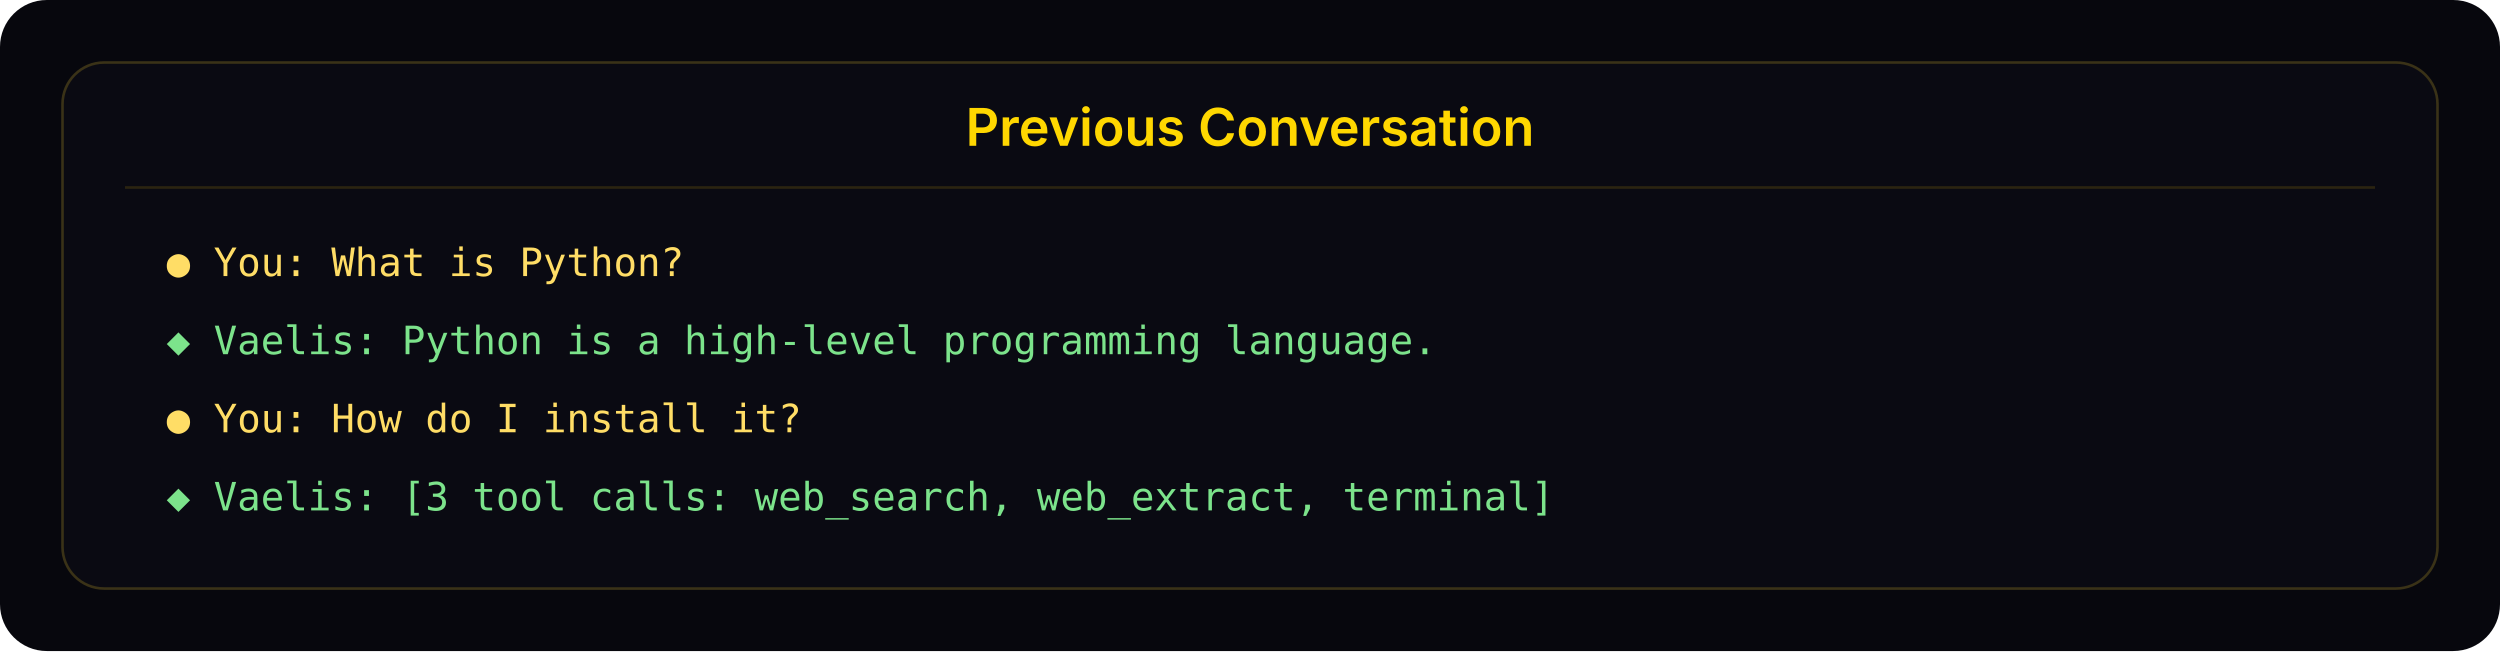
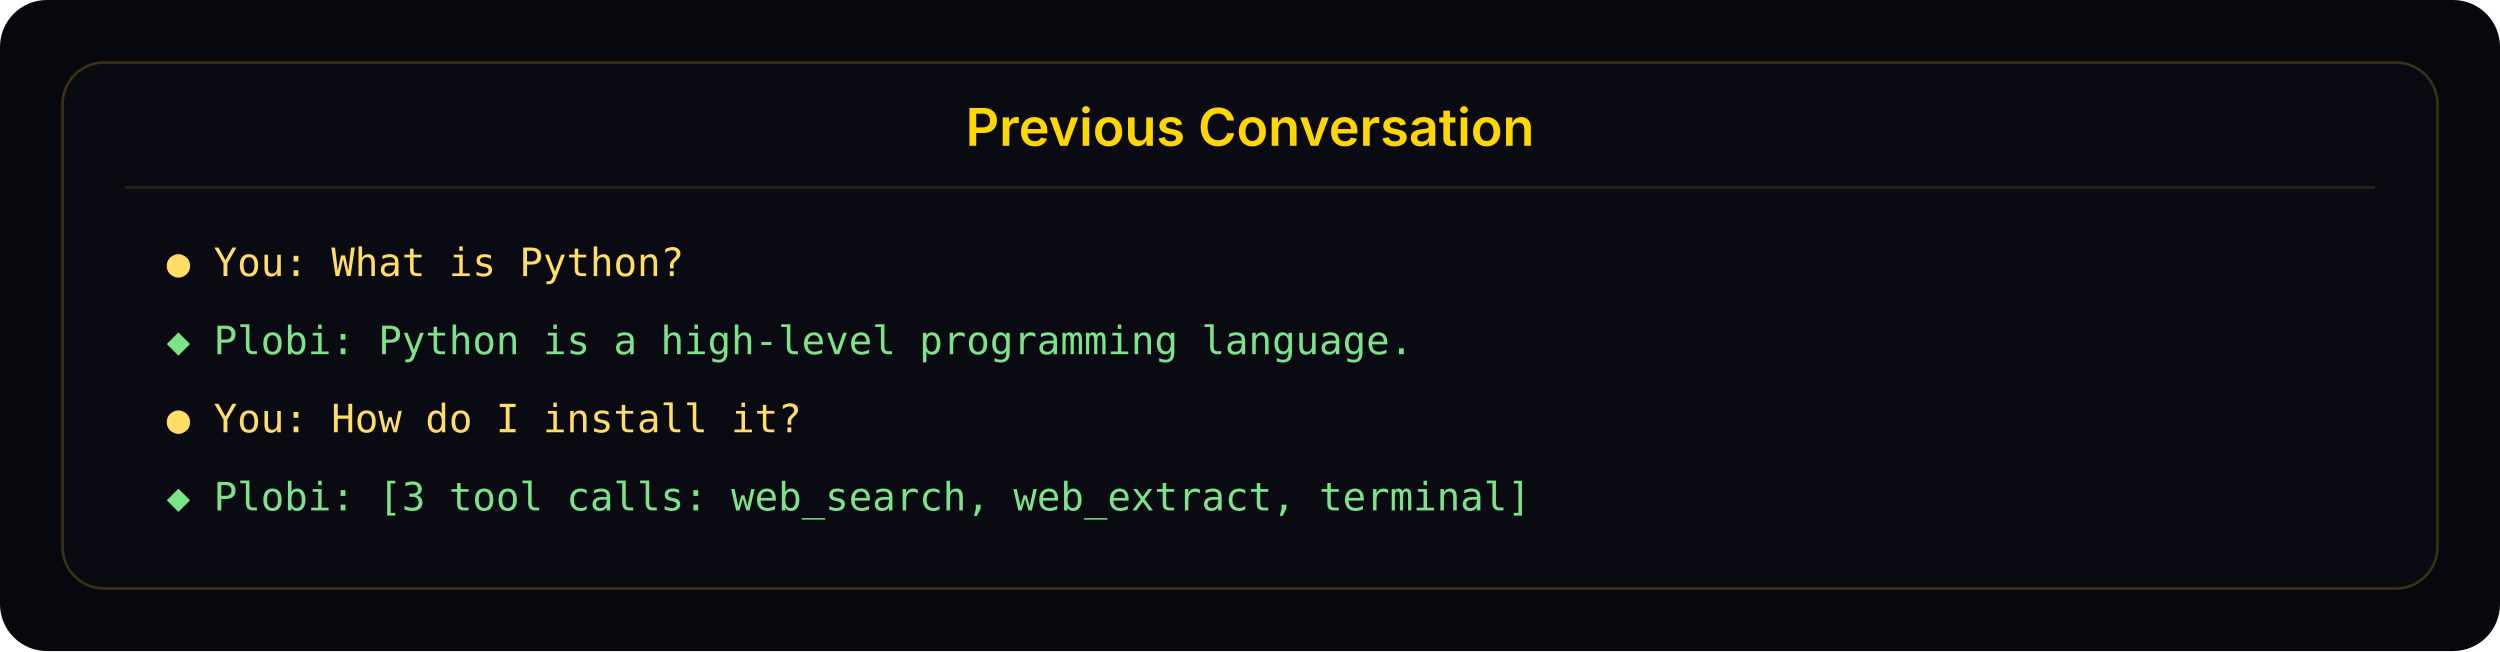
<svg xmlns="http://www.w3.org/2000/svg" width="960" height="250" viewBox="0 0 960 250" role="img" aria-labelledby="title desc">
  <rect width="960" height="250" rx="18" fill="#07070d" />
  <rect x="24" y="24" width="912" height="202" rx="16" fill="#0a0a12" stroke="#3a3217" />
  <text x="480" y="56" text-anchor="middle" fill="#ffd700" font-family="Inter, sans-serif" font-size="20" font-weight="600">Previous Conversation</text>
  <line x1="48" y1="72" x2="912" y2="72" stroke="#2b2410" />
  <text x="64" y="106" fill="#ffdd66" font-family="JetBrains Mono, monospace" font-size="15">● You: What is Python?</text>
-   <text x="64" y="136" fill="#7ce38b" font-family="JetBrains Mono, monospace" font-size="15">◆ Vaelis: Python is a high-level programming language.</text>
+   <text x="64" y="136" fill="#7ce38b" font-family="JetBrains Mono, monospace" font-size="15">◆ Plobi: Python is a high-level programming language.</text>
  <text x="64" y="166" fill="#ffdd66" font-family="JetBrains Mono, monospace" font-size="15">● You: How do I install it?</text>
-   <text x="64" y="196" fill="#7ce38b" font-family="JetBrains Mono, monospace" font-size="15">◆ Vaelis: [3 tool calls: web_search, web_extract, terminal]</text>
+   <text x="64" y="196" fill="#7ce38b" font-family="JetBrains Mono, monospace" font-size="15">◆ Plobi: [3 tool calls: web_search, web_extract, terminal]</text>
</svg>
